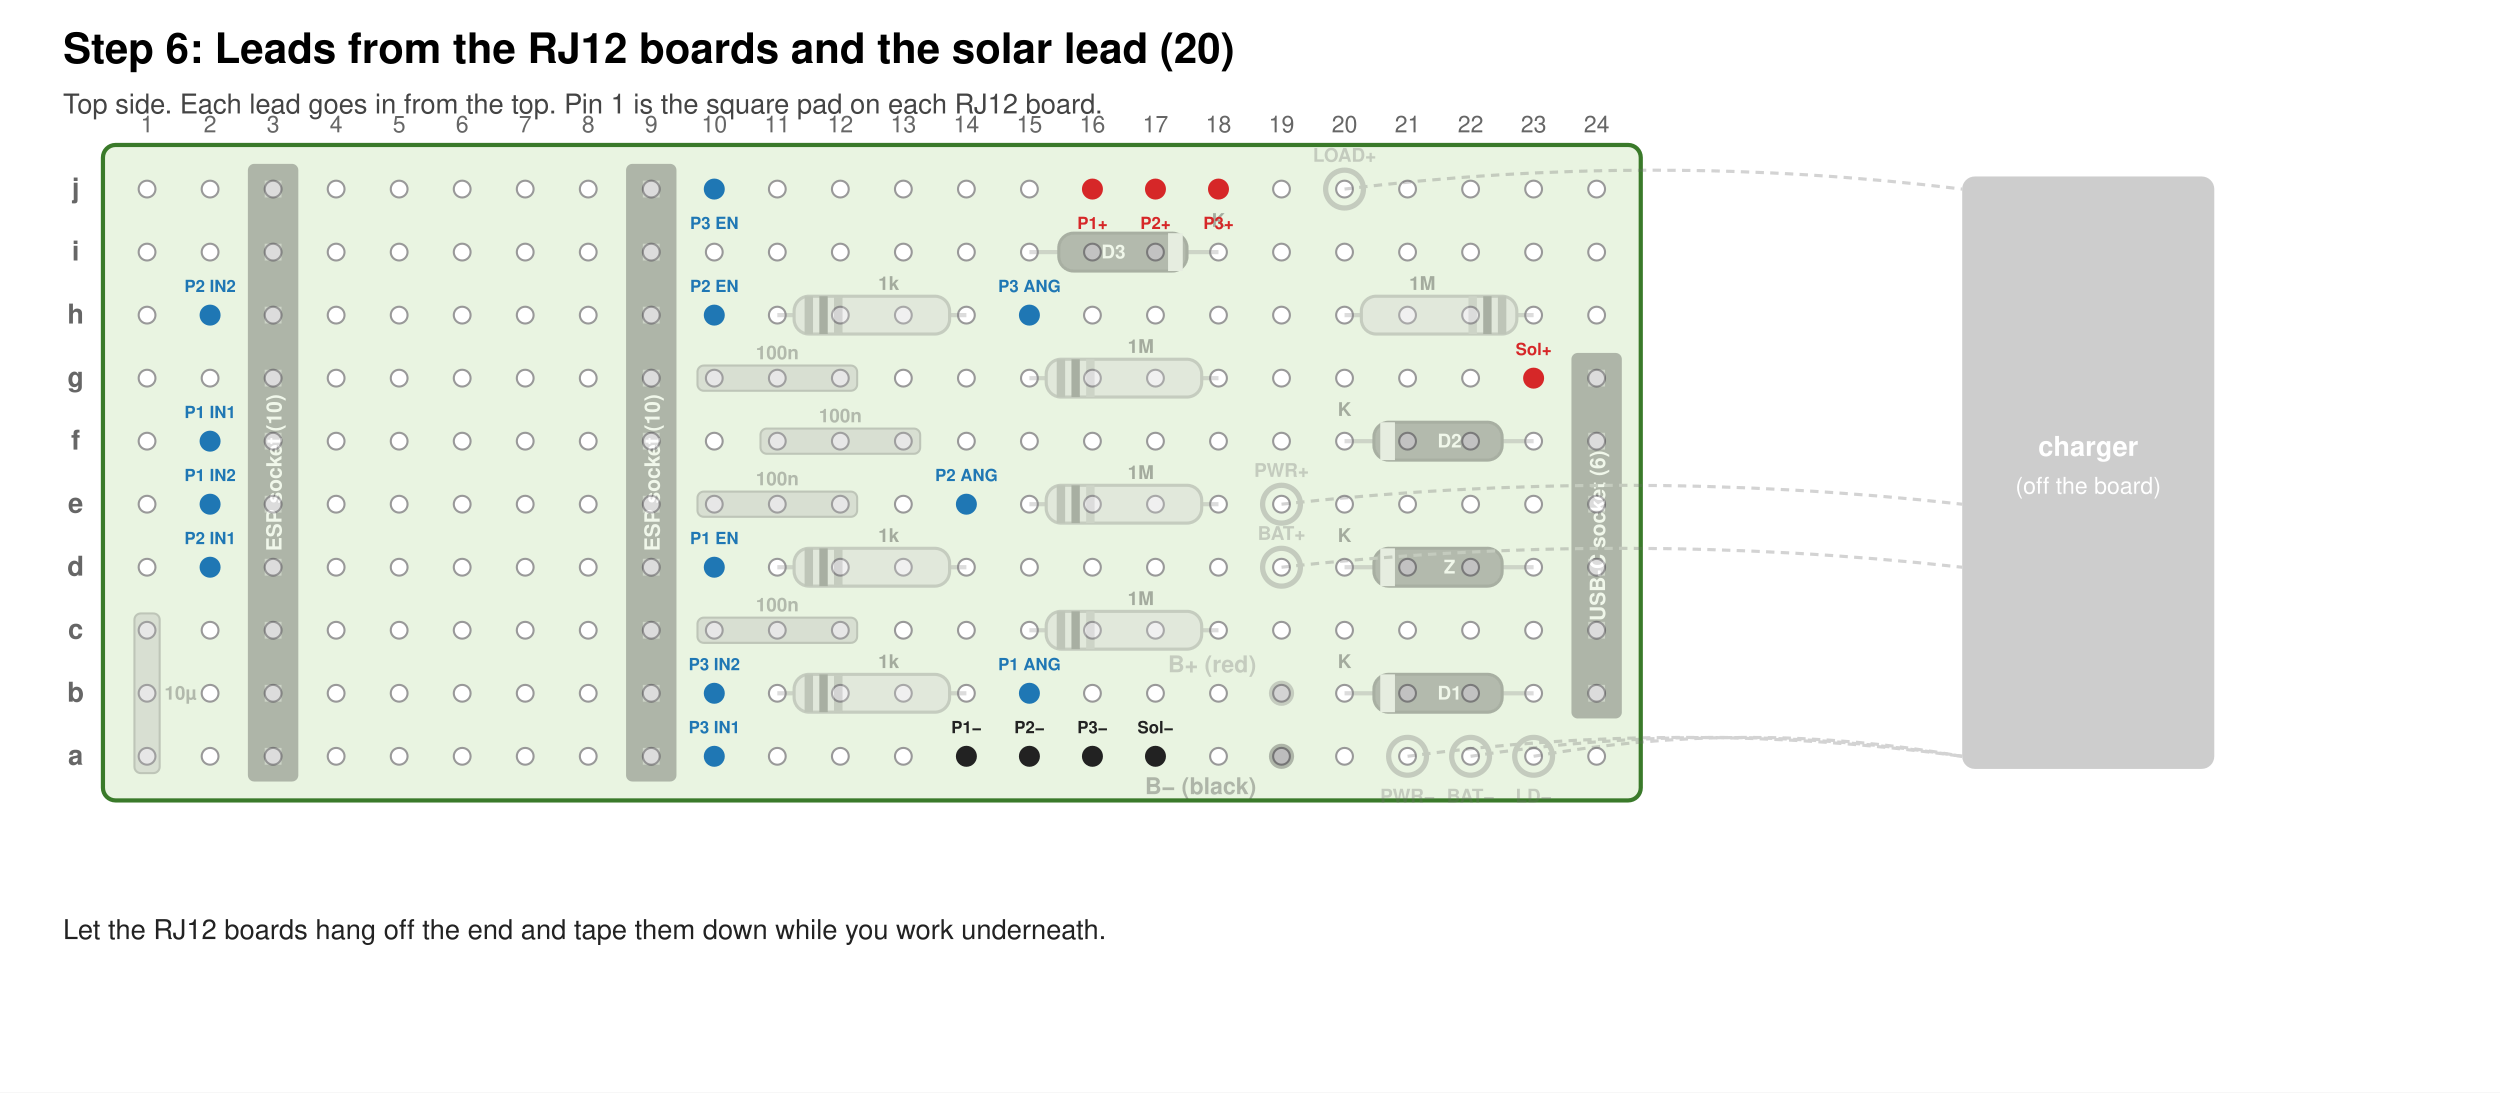
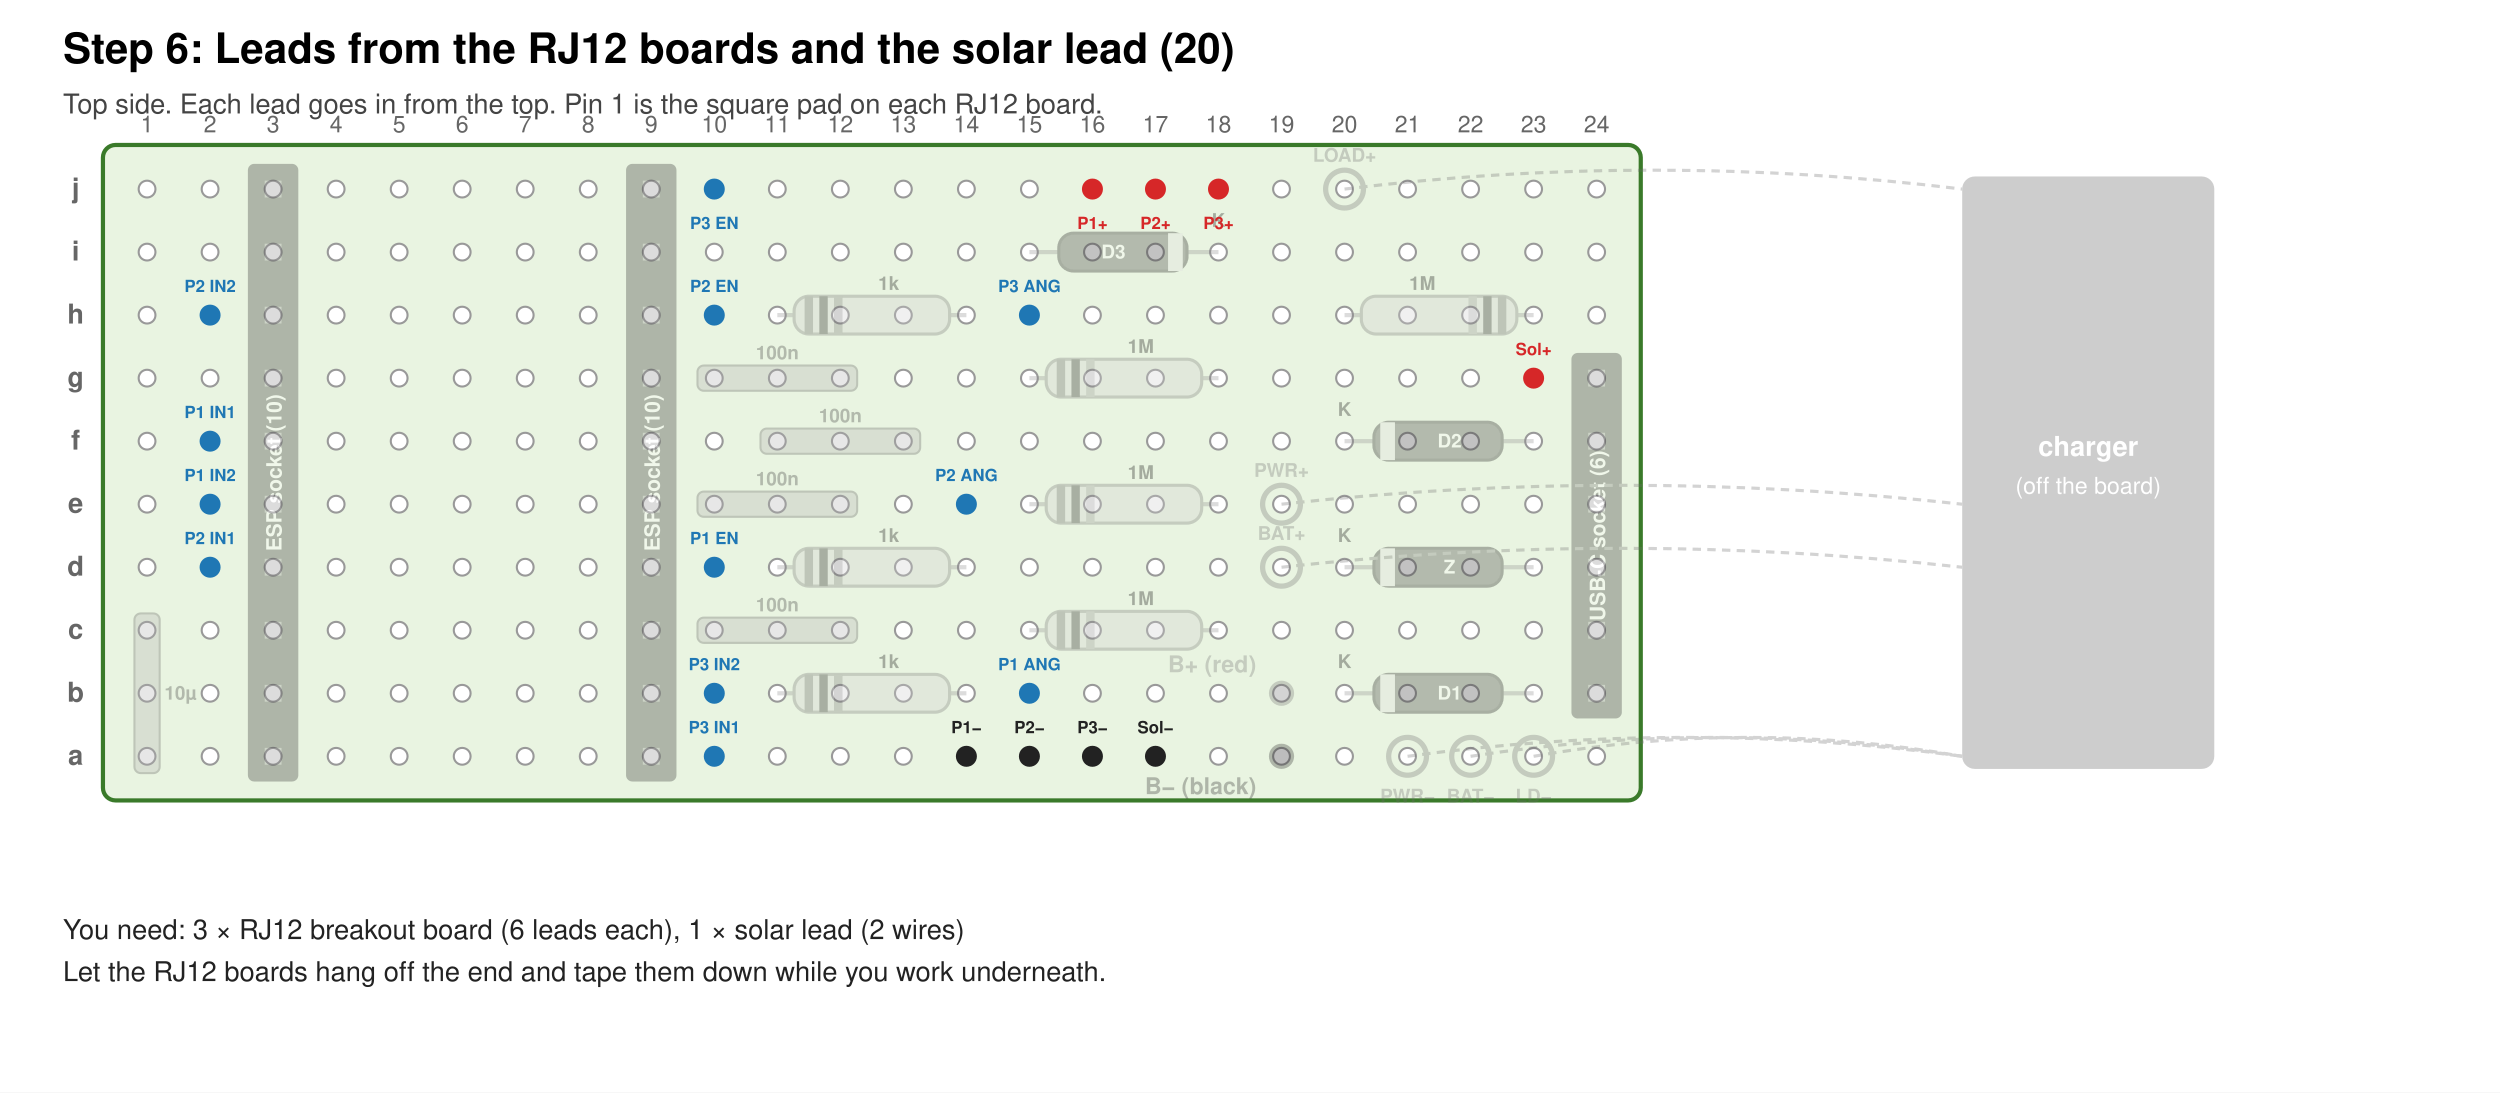
<svg xmlns="http://www.w3.org/2000/svg" width="1190" height="520" font-family="Helvetica,Arial">
  <defs>
    <filter id="mute">
      <feColorMatrix type="saturate" values="0" />
    </filter>
  </defs>
  <rect width="100%" height="100%" fill="#ffffff" />
  <text x="30" y="30" font-size="20" font-weight="bold">Step 6: Leads from the RJ12 boards and the solar lead (20)</text>
  <text x="30" y="54" font-size="13" fill="#444">Top side. Each lead goes in from the top. Pin 1 is the square pad on each RJ12 board.</text>
  <rect x="49" y="69" width="732" height="312" rx="6" fill="#e9f4e1" stroke="#3a7a2a" stroke-width="2" />
  <text x="70" y="63" font-size="11" fill="#666" text-anchor="middle">1</text>
  <text x="100" y="63" font-size="11" fill="#666" text-anchor="middle">2</text>
  <text x="130" y="63" font-size="11" fill="#666" text-anchor="middle">3</text>
  <text x="160" y="63" font-size="11" fill="#666" text-anchor="middle">4</text>
  <text x="190" y="63" font-size="11" fill="#666" text-anchor="middle">5</text>
  <text x="220" y="63" font-size="11" fill="#666" text-anchor="middle">6</text>
  <text x="250" y="63" font-size="11" fill="#666" text-anchor="middle">7</text>
  <text x="280" y="63" font-size="11" fill="#666" text-anchor="middle">8</text>
  <text x="310" y="63" font-size="11" fill="#666" text-anchor="middle">9</text>
  <text x="340" y="63" font-size="11" fill="#666" text-anchor="middle">10</text>
  <text x="370" y="63" font-size="11" fill="#666" text-anchor="middle">11</text>
  <text x="400" y="63" font-size="11" fill="#666" text-anchor="middle">12</text>
  <text x="430" y="63" font-size="11" fill="#666" text-anchor="middle">13</text>
  <text x="460" y="63" font-size="11" fill="#666" text-anchor="middle">14</text>
  <text x="490" y="63" font-size="11" fill="#666" text-anchor="middle">15</text>
  <text x="520" y="63" font-size="11" fill="#666" text-anchor="middle">16</text>
  <text x="550" y="63" font-size="11" fill="#666" text-anchor="middle">17</text>
  <text x="580" y="63" font-size="11" fill="#666" text-anchor="middle">18</text>
  <text x="610" y="63" font-size="11" fill="#666" text-anchor="middle">19</text>
  <text x="640" y="63" font-size="11" fill="#666" text-anchor="middle">20</text>
  <text x="670" y="63" font-size="11" fill="#666" text-anchor="middle">21</text>
  <text x="700" y="63" font-size="11" fill="#666" text-anchor="middle">22</text>
  <text x="730" y="63" font-size="11" fill="#666" text-anchor="middle">23</text>
  <text x="760" y="63" font-size="11" fill="#666" text-anchor="middle">24</text>
  <text x="36" y="364" font-size="13" font-weight="bold" fill="#666" text-anchor="middle">a</text>
  <text x="36" y="334" font-size="13" font-weight="bold" fill="#666" text-anchor="middle">b</text>
  <text x="36" y="304" font-size="13" font-weight="bold" fill="#666" text-anchor="middle">c</text>
  <text x="36" y="274" font-size="13" font-weight="bold" fill="#666" text-anchor="middle">d</text>
  <text x="36" y="244" font-size="13" font-weight="bold" fill="#666" text-anchor="middle">e</text>
  <text x="36" y="214" font-size="13" font-weight="bold" fill="#666" text-anchor="middle">f</text>
  <text x="36" y="184" font-size="13" font-weight="bold" fill="#666" text-anchor="middle">g</text>
  <text x="36" y="154" font-size="13" font-weight="bold" fill="#666" text-anchor="middle">h</text>
  <text x="36" y="124" font-size="13" font-weight="bold" fill="#666" text-anchor="middle">i</text>
  <text x="36" y="94" font-size="13" font-weight="bold" fill="#666" text-anchor="middle">j</text>
  <circle cx="70" cy="360" r="4" fill="#fff" stroke="#999" />
  <circle cx="70" cy="330" r="4" fill="#fff" stroke="#999" />
  <circle cx="70" cy="300" r="4" fill="#fff" stroke="#999" />
  <circle cx="70" cy="270" r="4" fill="#fff" stroke="#999" />
  <circle cx="70" cy="240" r="4" fill="#fff" stroke="#999" />
  <circle cx="70" cy="210" r="4" fill="#fff" stroke="#999" />
  <circle cx="70" cy="180" r="4" fill="#fff" stroke="#999" />
  <circle cx="70" cy="150" r="4" fill="#fff" stroke="#999" />
  <circle cx="70" cy="120" r="4" fill="#fff" stroke="#999" />
  <circle cx="70" cy="90" r="4" fill="#fff" stroke="#999" />
  <circle cx="100" cy="360" r="4" fill="#fff" stroke="#999" />
  <circle cx="100" cy="330" r="4" fill="#fff" stroke="#999" />
  <circle cx="100" cy="300" r="4" fill="#fff" stroke="#999" />
  <circle cx="100" cy="270" r="4" fill="#fff" stroke="#999" />
  <circle cx="100" cy="240" r="4" fill="#fff" stroke="#999" />
  <circle cx="100" cy="210" r="4" fill="#fff" stroke="#999" />
  <circle cx="100" cy="180" r="4" fill="#fff" stroke="#999" />
  <circle cx="100" cy="150" r="4" fill="#fff" stroke="#999" />
  <circle cx="100" cy="120" r="4" fill="#fff" stroke="#999" />
  <circle cx="100" cy="90" r="4" fill="#fff" stroke="#999" />
  <circle cx="130" cy="360" r="4" fill="#fff" stroke="#999" />
  <circle cx="130" cy="330" r="4" fill="#fff" stroke="#999" />
  <circle cx="130" cy="300" r="4" fill="#fff" stroke="#999" />
  <circle cx="130" cy="270" r="4" fill="#fff" stroke="#999" />
  <circle cx="130" cy="240" r="4" fill="#fff" stroke="#999" />
  <circle cx="130" cy="210" r="4" fill="#fff" stroke="#999" />
  <circle cx="130" cy="180" r="4" fill="#fff" stroke="#999" />
  <circle cx="130" cy="150" r="4" fill="#fff" stroke="#999" />
  <circle cx="130" cy="120" r="4" fill="#fff" stroke="#999" />
  <circle cx="130" cy="90" r="4" fill="#fff" stroke="#999" />
  <circle cx="160" cy="360" r="4" fill="#fff" stroke="#999" />
  <circle cx="160" cy="330" r="4" fill="#fff" stroke="#999" />
  <circle cx="160" cy="300" r="4" fill="#fff" stroke="#999" />
  <circle cx="160" cy="270" r="4" fill="#fff" stroke="#999" />
  <circle cx="160" cy="240" r="4" fill="#fff" stroke="#999" />
  <circle cx="160" cy="210" r="4" fill="#fff" stroke="#999" />
  <circle cx="160" cy="180" r="4" fill="#fff" stroke="#999" />
  <circle cx="160" cy="150" r="4" fill="#fff" stroke="#999" />
  <circle cx="160" cy="120" r="4" fill="#fff" stroke="#999" />
  <circle cx="160" cy="90" r="4" fill="#fff" stroke="#999" />
  <circle cx="190" cy="360" r="4" fill="#fff" stroke="#999" />
  <circle cx="190" cy="330" r="4" fill="#fff" stroke="#999" />
  <circle cx="190" cy="300" r="4" fill="#fff" stroke="#999" />
  <circle cx="190" cy="270" r="4" fill="#fff" stroke="#999" />
  <circle cx="190" cy="240" r="4" fill="#fff" stroke="#999" />
  <circle cx="190" cy="210" r="4" fill="#fff" stroke="#999" />
  <circle cx="190" cy="180" r="4" fill="#fff" stroke="#999" />
  <circle cx="190" cy="150" r="4" fill="#fff" stroke="#999" />
  <circle cx="190" cy="120" r="4" fill="#fff" stroke="#999" />
  <circle cx="190" cy="90" r="4" fill="#fff" stroke="#999" />
  <circle cx="220" cy="360" r="4" fill="#fff" stroke="#999" />
  <circle cx="220" cy="330" r="4" fill="#fff" stroke="#999" />
  <circle cx="220" cy="300" r="4" fill="#fff" stroke="#999" />
  <circle cx="220" cy="270" r="4" fill="#fff" stroke="#999" />
  <circle cx="220" cy="240" r="4" fill="#fff" stroke="#999" />
  <circle cx="220" cy="210" r="4" fill="#fff" stroke="#999" />
  <circle cx="220" cy="180" r="4" fill="#fff" stroke="#999" />
  <circle cx="220" cy="150" r="4" fill="#fff" stroke="#999" />
  <circle cx="220" cy="120" r="4" fill="#fff" stroke="#999" />
  <circle cx="220" cy="90" r="4" fill="#fff" stroke="#999" />
  <circle cx="250" cy="360" r="4" fill="#fff" stroke="#999" />
  <circle cx="250" cy="330" r="4" fill="#fff" stroke="#999" />
  <circle cx="250" cy="300" r="4" fill="#fff" stroke="#999" />
  <circle cx="250" cy="270" r="4" fill="#fff" stroke="#999" />
  <circle cx="250" cy="240" r="4" fill="#fff" stroke="#999" />
  <circle cx="250" cy="210" r="4" fill="#fff" stroke="#999" />
  <circle cx="250" cy="180" r="4" fill="#fff" stroke="#999" />
  <circle cx="250" cy="150" r="4" fill="#fff" stroke="#999" />
  <circle cx="250" cy="120" r="4" fill="#fff" stroke="#999" />
  <circle cx="250" cy="90" r="4" fill="#fff" stroke="#999" />
  <circle cx="280" cy="360" r="4" fill="#fff" stroke="#999" />
  <circle cx="280" cy="330" r="4" fill="#fff" stroke="#999" />
  <circle cx="280" cy="300" r="4" fill="#fff" stroke="#999" />
  <circle cx="280" cy="270" r="4" fill="#fff" stroke="#999" />
  <circle cx="280" cy="240" r="4" fill="#fff" stroke="#999" />
  <circle cx="280" cy="210" r="4" fill="#fff" stroke="#999" />
  <circle cx="280" cy="180" r="4" fill="#fff" stroke="#999" />
  <circle cx="280" cy="150" r="4" fill="#fff" stroke="#999" />
  <circle cx="280" cy="120" r="4" fill="#fff" stroke="#999" />
  <circle cx="280" cy="90" r="4" fill="#fff" stroke="#999" />
  <circle cx="310" cy="360" r="4" fill="#fff" stroke="#999" />
  <circle cx="310" cy="330" r="4" fill="#fff" stroke="#999" />
  <circle cx="310" cy="300" r="4" fill="#fff" stroke="#999" />
  <circle cx="310" cy="270" r="4" fill="#fff" stroke="#999" />
  <circle cx="310" cy="240" r="4" fill="#fff" stroke="#999" />
  <circle cx="310" cy="210" r="4" fill="#fff" stroke="#999" />
  <circle cx="310" cy="180" r="4" fill="#fff" stroke="#999" />
  <circle cx="310" cy="150" r="4" fill="#fff" stroke="#999" />
  <circle cx="310" cy="120" r="4" fill="#fff" stroke="#999" />
  <circle cx="310" cy="90" r="4" fill="#fff" stroke="#999" />
  <circle cx="340" cy="360" r="4" fill="#fff" stroke="#999" />
  <circle cx="340" cy="330" r="4" fill="#fff" stroke="#999" />
  <circle cx="340" cy="300" r="4" fill="#fff" stroke="#999" />
  <circle cx="340" cy="270" r="4" fill="#fff" stroke="#999" />
  <circle cx="340" cy="240" r="4" fill="#fff" stroke="#999" />
  <circle cx="340" cy="210" r="4" fill="#fff" stroke="#999" />
  <circle cx="340" cy="180" r="4" fill="#fff" stroke="#999" />
  <circle cx="340" cy="150" r="4" fill="#fff" stroke="#999" />
  <circle cx="340" cy="120" r="4" fill="#fff" stroke="#999" />
  <circle cx="340" cy="90" r="4" fill="#fff" stroke="#999" />
  <circle cx="370" cy="360" r="4" fill="#fff" stroke="#999" />
  <circle cx="370" cy="330" r="4" fill="#fff" stroke="#999" />
  <circle cx="370" cy="300" r="4" fill="#fff" stroke="#999" />
  <circle cx="370" cy="270" r="4" fill="#fff" stroke="#999" />
  <circle cx="370" cy="240" r="4" fill="#fff" stroke="#999" />
  <circle cx="370" cy="210" r="4" fill="#fff" stroke="#999" />
  <circle cx="370" cy="180" r="4" fill="#fff" stroke="#999" />
  <circle cx="370" cy="150" r="4" fill="#fff" stroke="#999" />
  <circle cx="370" cy="120" r="4" fill="#fff" stroke="#999" />
  <circle cx="370" cy="90" r="4" fill="#fff" stroke="#999" />
  <circle cx="400" cy="360" r="4" fill="#fff" stroke="#999" />
  <circle cx="400" cy="330" r="4" fill="#fff" stroke="#999" />
  <circle cx="400" cy="300" r="4" fill="#fff" stroke="#999" />
  <circle cx="400" cy="270" r="4" fill="#fff" stroke="#999" />
  <circle cx="400" cy="240" r="4" fill="#fff" stroke="#999" />
  <circle cx="400" cy="210" r="4" fill="#fff" stroke="#999" />
  <circle cx="400" cy="180" r="4" fill="#fff" stroke="#999" />
  <circle cx="400" cy="150" r="4" fill="#fff" stroke="#999" />
  <circle cx="400" cy="120" r="4" fill="#fff" stroke="#999" />
  <circle cx="400" cy="90" r="4" fill="#fff" stroke="#999" />
  <circle cx="430" cy="360" r="4" fill="#fff" stroke="#999" />
  <circle cx="430" cy="330" r="4" fill="#fff" stroke="#999" />
  <circle cx="430" cy="300" r="4" fill="#fff" stroke="#999" />
  <circle cx="430" cy="270" r="4" fill="#fff" stroke="#999" />
  <circle cx="430" cy="240" r="4" fill="#fff" stroke="#999" />
  <circle cx="430" cy="210" r="4" fill="#fff" stroke="#999" />
  <circle cx="430" cy="180" r="4" fill="#fff" stroke="#999" />
  <circle cx="430" cy="150" r="4" fill="#fff" stroke="#999" />
  <circle cx="430" cy="120" r="4" fill="#fff" stroke="#999" />
  <circle cx="430" cy="90" r="4" fill="#fff" stroke="#999" />
  <circle cx="460" cy="360" r="4" fill="#fff" stroke="#999" />
  <circle cx="460" cy="330" r="4" fill="#fff" stroke="#999" />
  <circle cx="460" cy="300" r="4" fill="#fff" stroke="#999" />
  <circle cx="460" cy="270" r="4" fill="#fff" stroke="#999" />
  <circle cx="460" cy="240" r="4" fill="#fff" stroke="#999" />
  <circle cx="460" cy="210" r="4" fill="#fff" stroke="#999" />
  <circle cx="460" cy="180" r="4" fill="#fff" stroke="#999" />
  <circle cx="460" cy="150" r="4" fill="#fff" stroke="#999" />
  <circle cx="460" cy="120" r="4" fill="#fff" stroke="#999" />
  <circle cx="460" cy="90" r="4" fill="#fff" stroke="#999" />
  <circle cx="490" cy="360" r="4" fill="#fff" stroke="#999" />
  <circle cx="490" cy="330" r="4" fill="#fff" stroke="#999" />
  <circle cx="490" cy="300" r="4" fill="#fff" stroke="#999" />
  <circle cx="490" cy="270" r="4" fill="#fff" stroke="#999" />
  <circle cx="490" cy="240" r="4" fill="#fff" stroke="#999" />
  <circle cx="490" cy="210" r="4" fill="#fff" stroke="#999" />
  <circle cx="490" cy="180" r="4" fill="#fff" stroke="#999" />
  <circle cx="490" cy="150" r="4" fill="#fff" stroke="#999" />
  <circle cx="490" cy="120" r="4" fill="#fff" stroke="#999" />
  <circle cx="490" cy="90" r="4" fill="#fff" stroke="#999" />
  <circle cx="520" cy="360" r="4" fill="#fff" stroke="#999" />
  <circle cx="520" cy="330" r="4" fill="#fff" stroke="#999" />
  <circle cx="520" cy="300" r="4" fill="#fff" stroke="#999" />
  <circle cx="520" cy="270" r="4" fill="#fff" stroke="#999" />
  <circle cx="520" cy="240" r="4" fill="#fff" stroke="#999" />
  <circle cx="520" cy="210" r="4" fill="#fff" stroke="#999" />
  <circle cx="520" cy="180" r="4" fill="#fff" stroke="#999" />
  <circle cx="520" cy="150" r="4" fill="#fff" stroke="#999" />
  <circle cx="520" cy="120" r="4" fill="#fff" stroke="#999" />
  <circle cx="520" cy="90" r="4" fill="#fff" stroke="#999" />
  <circle cx="550" cy="360" r="4" fill="#fff" stroke="#999" />
  <circle cx="550" cy="330" r="4" fill="#fff" stroke="#999" />
  <circle cx="550" cy="300" r="4" fill="#fff" stroke="#999" />
  <circle cx="550" cy="270" r="4" fill="#fff" stroke="#999" />
  <circle cx="550" cy="240" r="4" fill="#fff" stroke="#999" />
  <circle cx="550" cy="210" r="4" fill="#fff" stroke="#999" />
  <circle cx="550" cy="180" r="4" fill="#fff" stroke="#999" />
  <circle cx="550" cy="150" r="4" fill="#fff" stroke="#999" />
  <circle cx="550" cy="120" r="4" fill="#fff" stroke="#999" />
  <circle cx="550" cy="90" r="4" fill="#fff" stroke="#999" />
  <circle cx="580" cy="360" r="4" fill="#fff" stroke="#999" />
  <circle cx="580" cy="330" r="4" fill="#fff" stroke="#999" />
  <circle cx="580" cy="300" r="4" fill="#fff" stroke="#999" />
  <circle cx="580" cy="270" r="4" fill="#fff" stroke="#999" />
  <circle cx="580" cy="240" r="4" fill="#fff" stroke="#999" />
  <circle cx="580" cy="210" r="4" fill="#fff" stroke="#999" />
  <circle cx="580" cy="180" r="4" fill="#fff" stroke="#999" />
  <circle cx="580" cy="150" r="4" fill="#fff" stroke="#999" />
  <circle cx="580" cy="120" r="4" fill="#fff" stroke="#999" />
  <circle cx="580" cy="90" r="4" fill="#fff" stroke="#999" />
  <circle cx="610" cy="360" r="4" fill="#fff" stroke="#999" />
  <circle cx="610" cy="330" r="4" fill="#fff" stroke="#999" />
  <circle cx="610" cy="300" r="4" fill="#fff" stroke="#999" />
  <circle cx="610" cy="270" r="4" fill="#fff" stroke="#999" />
  <circle cx="610" cy="240" r="4" fill="#fff" stroke="#999" />
  <circle cx="610" cy="210" r="4" fill="#fff" stroke="#999" />
  <circle cx="610" cy="180" r="4" fill="#fff" stroke="#999" />
  <circle cx="610" cy="150" r="4" fill="#fff" stroke="#999" />
  <circle cx="610" cy="120" r="4" fill="#fff" stroke="#999" />
  <circle cx="610" cy="90" r="4" fill="#fff" stroke="#999" />
  <circle cx="640" cy="360" r="4" fill="#fff" stroke="#999" />
  <circle cx="640" cy="330" r="4" fill="#fff" stroke="#999" />
  <circle cx="640" cy="300" r="4" fill="#fff" stroke="#999" />
  <circle cx="640" cy="270" r="4" fill="#fff" stroke="#999" />
  <circle cx="640" cy="240" r="4" fill="#fff" stroke="#999" />
  <circle cx="640" cy="210" r="4" fill="#fff" stroke="#999" />
  <circle cx="640" cy="180" r="4" fill="#fff" stroke="#999" />
  <circle cx="640" cy="150" r="4" fill="#fff" stroke="#999" />
  <circle cx="640" cy="120" r="4" fill="#fff" stroke="#999" />
  <circle cx="640" cy="90" r="4" fill="#fff" stroke="#999" />
  <circle cx="670" cy="360" r="4" fill="#fff" stroke="#999" />
  <circle cx="670" cy="330" r="4" fill="#fff" stroke="#999" />
  <circle cx="670" cy="300" r="4" fill="#fff" stroke="#999" />
  <circle cx="670" cy="270" r="4" fill="#fff" stroke="#999" />
  <circle cx="670" cy="240" r="4" fill="#fff" stroke="#999" />
  <circle cx="670" cy="210" r="4" fill="#fff" stroke="#999" />
  <circle cx="670" cy="180" r="4" fill="#fff" stroke="#999" />
  <circle cx="670" cy="150" r="4" fill="#fff" stroke="#999" />
  <circle cx="670" cy="120" r="4" fill="#fff" stroke="#999" />
  <circle cx="670" cy="90" r="4" fill="#fff" stroke="#999" />
  <circle cx="700" cy="360" r="4" fill="#fff" stroke="#999" />
  <circle cx="700" cy="330" r="4" fill="#fff" stroke="#999" />
  <circle cx="700" cy="300" r="4" fill="#fff" stroke="#999" />
  <circle cx="700" cy="270" r="4" fill="#fff" stroke="#999" />
  <circle cx="700" cy="240" r="4" fill="#fff" stroke="#999" />
  <circle cx="700" cy="210" r="4" fill="#fff" stroke="#999" />
  <circle cx="700" cy="180" r="4" fill="#fff" stroke="#999" />
  <circle cx="700" cy="150" r="4" fill="#fff" stroke="#999" />
  <circle cx="700" cy="120" r="4" fill="#fff" stroke="#999" />
  <circle cx="700" cy="90" r="4" fill="#fff" stroke="#999" />
  <circle cx="730" cy="360" r="4" fill="#fff" stroke="#999" />
  <circle cx="730" cy="330" r="4" fill="#fff" stroke="#999" />
  <circle cx="730" cy="300" r="4" fill="#fff" stroke="#999" />
  <circle cx="730" cy="270" r="4" fill="#fff" stroke="#999" />
  <circle cx="730" cy="240" r="4" fill="#fff" stroke="#999" />
  <circle cx="730" cy="210" r="4" fill="#fff" stroke="#999" />
  <circle cx="730" cy="180" r="4" fill="#fff" stroke="#999" />
  <circle cx="730" cy="150" r="4" fill="#fff" stroke="#999" />
  <circle cx="730" cy="120" r="4" fill="#fff" stroke="#999" />
  <circle cx="730" cy="90" r="4" fill="#fff" stroke="#999" />
  <circle cx="760" cy="360" r="4" fill="#fff" stroke="#999" />
  <circle cx="760" cy="330" r="4" fill="#fff" stroke="#999" />
  <circle cx="760" cy="300" r="4" fill="#fff" stroke="#999" />
  <circle cx="760" cy="270" r="4" fill="#fff" stroke="#999" />
  <circle cx="760" cy="240" r="4" fill="#fff" stroke="#999" />
  <circle cx="760" cy="210" r="4" fill="#fff" stroke="#999" />
  <circle cx="760" cy="180" r="4" fill="#fff" stroke="#999" />
  <circle cx="760" cy="150" r="4" fill="#fff" stroke="#999" />
  <circle cx="760" cy="120" r="4" fill="#fff" stroke="#999" />
  <circle cx="760" cy="90" r="4" fill="#fff" stroke="#999" />
  <g filter="url(#mute)" opacity="0.3">
    <line x1="730" y1="150" x2="640" y2="150" stroke="#888" stroke-width="2" />
    <rect x="648" y="141" width="74" height="18" rx="7" fill="#e8c88a" stroke="#8a6a2a" stroke-width="1.5" />
    <rect x="713" y="141" width="4" height="18" fill="#8b4513" />
    <rect x="706" y="141" width="4" height="18" fill="#111" />
    <rect x="699" y="141" width="4" height="18" fill="#2ca02c" />
    <text x="677" y="138" font-size="9" text-anchor="middle" font-weight="bold">1M</text>
    <line x1="490" y1="180" x2="580" y2="180" stroke="#888" stroke-width="2" />
    <rect x="498" y="171" width="74" height="18" rx="7" fill="#e8c88a" stroke="#8a6a2a" stroke-width="1.5" />
    <rect x="503" y="171" width="4" height="18" fill="#8b4513" />
    <rect x="510" y="171" width="4" height="18" fill="#111" />
    <rect x="517" y="171" width="4" height="18" fill="#2ca02c" />
    <text x="543" y="168" font-size="9" text-anchor="middle" font-weight="bold">1M</text>
    <line x1="490" y1="240" x2="580" y2="240" stroke="#888" stroke-width="2" />
    <rect x="498" y="231" width="74" height="18" rx="7" fill="#e8c88a" stroke="#8a6a2a" stroke-width="1.5" />
    <rect x="503" y="231" width="4" height="18" fill="#8b4513" />
    <rect x="510" y="231" width="4" height="18" fill="#111" />
    <rect x="517" y="231" width="4" height="18" fill="#2ca02c" />
    <text x="543" y="228" font-size="9" text-anchor="middle" font-weight="bold">1M</text>
    <line x1="490" y1="300" x2="580" y2="300" stroke="#888" stroke-width="2" />
    <rect x="498" y="291" width="74" height="18" rx="7" fill="#e8c88a" stroke="#8a6a2a" stroke-width="1.5" />
    <rect x="503" y="291" width="4" height="18" fill="#8b4513" />
    <rect x="510" y="291" width="4" height="18" fill="#111" />
    <rect x="517" y="291" width="4" height="18" fill="#2ca02c" />
    <text x="543" y="288" font-size="9" text-anchor="middle" font-weight="bold">1M</text>
    <line x1="370" y1="330" x2="460" y2="330" stroke="#888" stroke-width="2" />
    <rect x="378" y="321" width="74" height="18" rx="7" fill="#e8c88a" stroke="#8a6a2a" stroke-width="1.5" />
    <rect x="383" y="321" width="4" height="18" fill="#8b4513" />
    <rect x="390" y="321" width="4" height="18" fill="#111" />
    <rect x="397" y="321" width="4" height="18" fill="#d62728" />
    <text x="423" y="318" font-size="9" text-anchor="middle" font-weight="bold">1k</text>
    <line x1="370" y1="270" x2="460" y2="270" stroke="#888" stroke-width="2" />
    <rect x="378" y="261" width="74" height="18" rx="7" fill="#e8c88a" stroke="#8a6a2a" stroke-width="1.5" />
    <rect x="383" y="261" width="4" height="18" fill="#8b4513" />
    <rect x="390" y="261" width="4" height="18" fill="#111" />
    <rect x="397" y="261" width="4" height="18" fill="#d62728" />
    <text x="423" y="258" font-size="9" text-anchor="middle" font-weight="bold">1k</text>
    <line x1="370" y1="150" x2="460" y2="150" stroke="#888" stroke-width="2" />
    <rect x="378" y="141" width="74" height="18" rx="7" fill="#e8c88a" stroke="#8a6a2a" stroke-width="1.5" />
    <rect x="383" y="141" width="4" height="18" fill="#8b4513" />
    <rect x="390" y="141" width="4" height="18" fill="#111" />
    <rect x="397" y="141" width="4" height="18" fill="#d62728" />
    <text x="423" y="138" font-size="9" text-anchor="middle" font-weight="bold">1k</text>
    <line x1="490" y1="120" x2="580" y2="120" stroke="#888" stroke-width="2" />
    <rect x="504" y="111" width="61" height="18" rx="7" fill="#333" stroke="#111" stroke-width="1.5" />
    <rect x="556" y="111" width="7" height="18" fill="#ddd" />
    <text x="530" y="123" font-size="9" fill="#fff" text-anchor="middle" font-weight="bold">D3</text>
    <text x="580" y="108" font-size="9" fill="#000" text-anchor="middle" font-weight="bold">K</text>
    <line x1="730" y1="330" x2="640" y2="330" stroke="#888" stroke-width="2" />
    <rect x="654" y="321" width="61" height="18" rx="7" fill="#333" stroke="#111" stroke-width="1.5" />
    <rect x="657" y="321" width="7" height="18" fill="#ddd" />
    <text x="690" y="333" font-size="9" fill="#fff" text-anchor="middle" font-weight="bold">D1</text>
    <text x="640" y="318" font-size="9" fill="#000" text-anchor="middle" font-weight="bold">K</text>
    <line x1="730" y1="210" x2="640" y2="210" stroke="#888" stroke-width="2" />
    <rect x="654" y="201" width="61" height="18" rx="7" fill="#333" stroke="#111" stroke-width="1.5" />
    <rect x="657" y="201" width="7" height="18" fill="#ddd" />
    <text x="690" y="213" font-size="9" fill="#fff" text-anchor="middle" font-weight="bold">D2</text>
    <text x="640" y="198" font-size="9" fill="#000" text-anchor="middle" font-weight="bold">K</text>
    <line x1="730" y1="270" x2="640" y2="270" stroke="#888" stroke-width="2" />
    <rect x="654" y="261" width="61" height="18" rx="7" fill="#333" stroke="#111" stroke-width="1.5" />
    <rect x="657" y="261" width="7" height="18" fill="#ddd" />
    <text x="690" y="273" font-size="9" fill="#fff" text-anchor="middle" font-weight="bold">Z</text>
    <text x="640" y="258" font-size="9" fill="#000" text-anchor="middle" font-weight="bold">K</text>
    <rect x="64" y="292" width="12" height="76" rx="3" fill="#7fb2e5" stroke="#2a5a8a" />
    <text x="86" y="333" font-size="9" text-anchor="middle" fill="#0b2e55" font-weight="bold">10µ</text>
    <rect x="362" y="204" width="76" height="12" rx="3" fill="#7fb2e5" stroke="#2a5a8a" />
    <text x="400" y="201" font-size="9" text-anchor="middle" fill="#0b2e55" font-weight="bold">100n</text>
    <rect x="332" y="294" width="76" height="12" rx="3" fill="#7fb2e5" stroke="#2a5a8a" />
    <text x="370" y="291" font-size="9" text-anchor="middle" fill="#0b2e55" font-weight="bold">100n</text>
    <rect x="332" y="234" width="76" height="12" rx="3" fill="#7fb2e5" stroke="#2a5a8a" />
    <text x="370" y="231" font-size="9" text-anchor="middle" fill="#0b2e55" font-weight="bold">100n</text>
    <rect x="332" y="174" width="76" height="12" rx="3" fill="#7fb2e5" stroke="#2a5a8a" />
    <text x="370" y="171" font-size="9" text-anchor="middle" fill="#0b2e55" font-weight="bold">100n</text>
    <rect x="118" y="78" width="24" height="294" rx="3" fill="#222" />
    <rect x="126" y="356" width="8" height="8" fill="#888" />
    <rect x="126" y="326" width="8" height="8" fill="#888" />
    <rect x="126" y="296" width="8" height="8" fill="#888" />
    <rect x="126" y="266" width="8" height="8" fill="#888" />
    <rect x="126" y="236" width="8" height="8" fill="#888" />
    <rect x="126" y="206" width="8" height="8" fill="#888" />
    <rect x="126" y="176" width="8" height="8" fill="#888" />
    <rect x="126" y="146" width="8" height="8" fill="#888" />
    <rect x="126" y="116" width="8" height="8" fill="#888" />
    <rect x="126" y="86" width="8" height="8" fill="#888" />
    <text x="130" y="229" font-size="10" fill="#fff" text-anchor="middle" font-weight="bold" transform="rotate(-90 130 225)">ESP socket (10)</text>
    <rect x="298" y="78" width="24" height="294" rx="3" fill="#222" />
    <rect x="306" y="356" width="8" height="8" fill="#888" />
    <rect x="306" y="326" width="8" height="8" fill="#888" />
    <rect x="306" y="296" width="8" height="8" fill="#888" />
    <rect x="306" y="266" width="8" height="8" fill="#888" />
    <rect x="306" y="236" width="8" height="8" fill="#888" />
    <rect x="306" y="206" width="8" height="8" fill="#888" />
    <rect x="306" y="176" width="8" height="8" fill="#888" />
    <rect x="306" y="146" width="8" height="8" fill="#888" />
    <rect x="306" y="116" width="8" height="8" fill="#888" />
    <rect x="306" y="86" width="8" height="8" fill="#888" />
    <text x="310" y="229" font-size="10" fill="#fff" text-anchor="middle" font-weight="bold" transform="rotate(-90 310 225)">ESP socket (10)</text>
    <rect x="748" y="168" width="24" height="174" rx="3" fill="#222" />
    <rect x="756" y="326" width="8" height="8" fill="#888" />
    <rect x="756" y="296" width="8" height="8" fill="#888" />
    <rect x="756" y="266" width="8" height="8" fill="#888" />
    <rect x="756" y="236" width="8" height="8" fill="#888" />
    <rect x="756" y="206" width="8" height="8" fill="#888" />
    <rect x="756" y="176" width="8" height="8" fill="#888" />
    <text x="760" y="259" font-size="10" fill="#fff" text-anchor="middle" font-weight="bold" transform="rotate(-90 760 255)">USB-C socket (6)</text>
    <circle cx="610" cy="360" r="6" fill="#222" />
    <text x="598" y="378" font-size="11" fill="#222" text-anchor="end" font-weight="bold">B− (black)</text>
    <circle cx="610" cy="330" r="6" fill="#d62728" />
    <text x="598" y="320" font-size="11" fill="#d62728" text-anchor="end" font-weight="bold">B+ (red)</text>
    <rect x="934" y="84" width="120" height="282" rx="6" fill="#3b3b3b" opacity="0.85" />
    <text x="994" y="217" font-size="13" fill="#fff" text-anchor="middle" font-weight="bold">charger</text>
    <text x="994" y="235" font-size="11" fill="#fff" text-anchor="middle">(off the board)</text>
    <circle cx="610" cy="240" r="9" fill="none" stroke="#0a7a3a" stroke-width="2.5" />
    <path d="M610 240 Q772 222 934 240" fill="none" stroke="#0a7a3a" stroke-width="1.5" stroke-dasharray="4,3" />
    <text x="610" y="227" font-size="9" fill="#0a7a3a" text-anchor="middle" font-weight="bold">PWR+</text>
    <circle cx="670" cy="360" r="9" fill="none" stroke="#0a7a3a" stroke-width="2.5" />
    <path d="M670 360 Q802 342 934 360" fill="none" stroke="#0a7a3a" stroke-width="1.5" stroke-dasharray="4,3" />
    <text x="670" y="382" font-size="9" fill="#0a7a3a" text-anchor="middle" font-weight="bold">PWR−</text>
    <circle cx="610" cy="270" r="9" fill="none" stroke="#0a7a3a" stroke-width="2.5" />
    <path d="M610 270 Q772 252 934 270" fill="none" stroke="#0a7a3a" stroke-width="1.5" stroke-dasharray="4,3" />
    <text x="610" y="257" font-size="9" fill="#0a7a3a" text-anchor="middle" font-weight="bold">BAT+</text>
    <circle cx="700" cy="360" r="9" fill="none" stroke="#0a7a3a" stroke-width="2.5" />
    <path d="M700 360 Q817 342 934 360" fill="none" stroke="#0a7a3a" stroke-width="1.5" stroke-dasharray="4,3" />
    <text x="700" y="382" font-size="9" fill="#0a7a3a" text-anchor="middle" font-weight="bold">BAT−</text>
    <circle cx="640" cy="90" r="9" fill="none" stroke="#0a7a3a" stroke-width="2.5" />
    <path d="M640 90 Q787 72 934 90" fill="none" stroke="#0a7a3a" stroke-width="1.5" stroke-dasharray="4,3" />
    <text x="640" y="77" font-size="9" fill="#0a7a3a" text-anchor="middle" font-weight="bold">LOAD+</text>
    <circle cx="730" cy="360" r="9" fill="none" stroke="#0a7a3a" stroke-width="2.5" />
    <path d="M730 360 Q832 342 934 360" fill="none" stroke="#0a7a3a" stroke-width="1.5" stroke-dasharray="4,3" />
    <text x="730" y="382" font-size="9" fill="#0a7a3a" text-anchor="middle" font-weight="bold">LD−</text>
  </g>
  <circle cx="340" cy="360" r="5" fill="#1f77b4" />
  <text x="340" y="349" font-size="8" fill="#1f77b4" text-anchor="middle" font-weight="bold">P3 IN1</text>
  <circle cx="340" cy="330" r="5" fill="#1f77b4" />
  <text x="340" y="319" font-size="8" fill="#1f77b4" text-anchor="middle" font-weight="bold">P3 IN2</text>
  <circle cx="100" cy="210" r="5" fill="#1f77b4" />
  <text x="100" y="199" font-size="8" fill="#1f77b4" text-anchor="middle" font-weight="bold">P1 IN1</text>
  <circle cx="100" cy="240" r="5" fill="#1f77b4" />
  <text x="100" y="229" font-size="8" fill="#1f77b4" text-anchor="middle" font-weight="bold">P1 IN2</text>
  <circle cx="100" cy="270" r="5" fill="#1f77b4" />
  <text x="100" y="259" font-size="8" fill="#1f77b4" text-anchor="middle" font-weight="bold">P2 IN1</text>
  <circle cx="100" cy="150" r="5" fill="#1f77b4" />
  <text x="100" y="139" font-size="8" fill="#1f77b4" text-anchor="middle" font-weight="bold">P2 IN2</text>
  <circle cx="340" cy="270" r="5" fill="#1f77b4" />
  <text x="340" y="259" font-size="8" fill="#1f77b4" text-anchor="middle" font-weight="bold">P1 EN</text>
  <circle cx="340" cy="150" r="5" fill="#1f77b4" />
  <text x="340" y="139" font-size="8" fill="#1f77b4" text-anchor="middle" font-weight="bold">P2 EN</text>
  <circle cx="340" cy="90" r="5" fill="#1f77b4" />
  <text x="340" y="109" font-size="8" fill="#1f77b4" text-anchor="middle" font-weight="bold">P3 EN</text>
  <circle cx="490" cy="330" r="5" fill="#1f77b4" />
  <text x="490" y="319" font-size="8" fill="#1f77b4" text-anchor="middle" font-weight="bold">P1 ANG</text>
  <circle cx="460" cy="240" r="5" fill="#1f77b4" />
  <text x="460" y="229" font-size="8" fill="#1f77b4" text-anchor="middle" font-weight="bold">P2 ANG</text>
  <circle cx="490" cy="150" r="5" fill="#1f77b4" />
  <text x="490" y="139" font-size="8" fill="#1f77b4" text-anchor="middle" font-weight="bold">P3 ANG</text>
  <circle cx="520" cy="90" r="5" fill="#d62728" />
  <text x="520" y="109" font-size="8" fill="#d62728" text-anchor="middle" font-weight="bold">P1+</text>
  <circle cx="550" cy="90" r="5" fill="#d62728" />
  <text x="550" y="109" font-size="8" fill="#d62728" text-anchor="middle" font-weight="bold">P2+</text>
  <circle cx="580" cy="90" r="5" fill="#d62728" />
  <text x="580" y="109" font-size="8" fill="#d62728" text-anchor="middle" font-weight="bold">P3+</text>
  <circle cx="460" cy="360" r="5" fill="#222222" />
  <text x="460" y="349" font-size="8" fill="#222222" text-anchor="middle" font-weight="bold">P1−</text>
  <circle cx="490" cy="360" r="5" fill="#222222" />
  <text x="490" y="349" font-size="8" fill="#222222" text-anchor="middle" font-weight="bold">P2−</text>
  <circle cx="520" cy="360" r="5" fill="#222222" />
  <text x="520" y="349" font-size="8" fill="#222222" text-anchor="middle" font-weight="bold">P3−</text>
  <circle cx="730" cy="180" r="5" fill="#d62728" />
  <text x="730" y="169" font-size="8" fill="#d62728" text-anchor="middle" font-weight="bold">Sol+</text>
  <circle cx="550" cy="360" r="5" fill="#222222" />
  <text x="550" y="349" font-size="8" fill="#222222" text-anchor="middle" font-weight="bold">Sol−</text>
-   <text x="30" y="447" font-size="13" fill="#222">Let the RJ12 boards hang off the end and tape them down while you work underneath.</text>
+   <text x="30" y="447" font-size="13" fill="#222">You need: 3 × RJ12 breakout board (6 leads each), 1 × solar lead (2 wires)</text>
+   <text x="30" y="467" font-size="13" fill="#222">Let the RJ12 boards hang off the end and tape them down while you work underneath.</text>
</svg>
